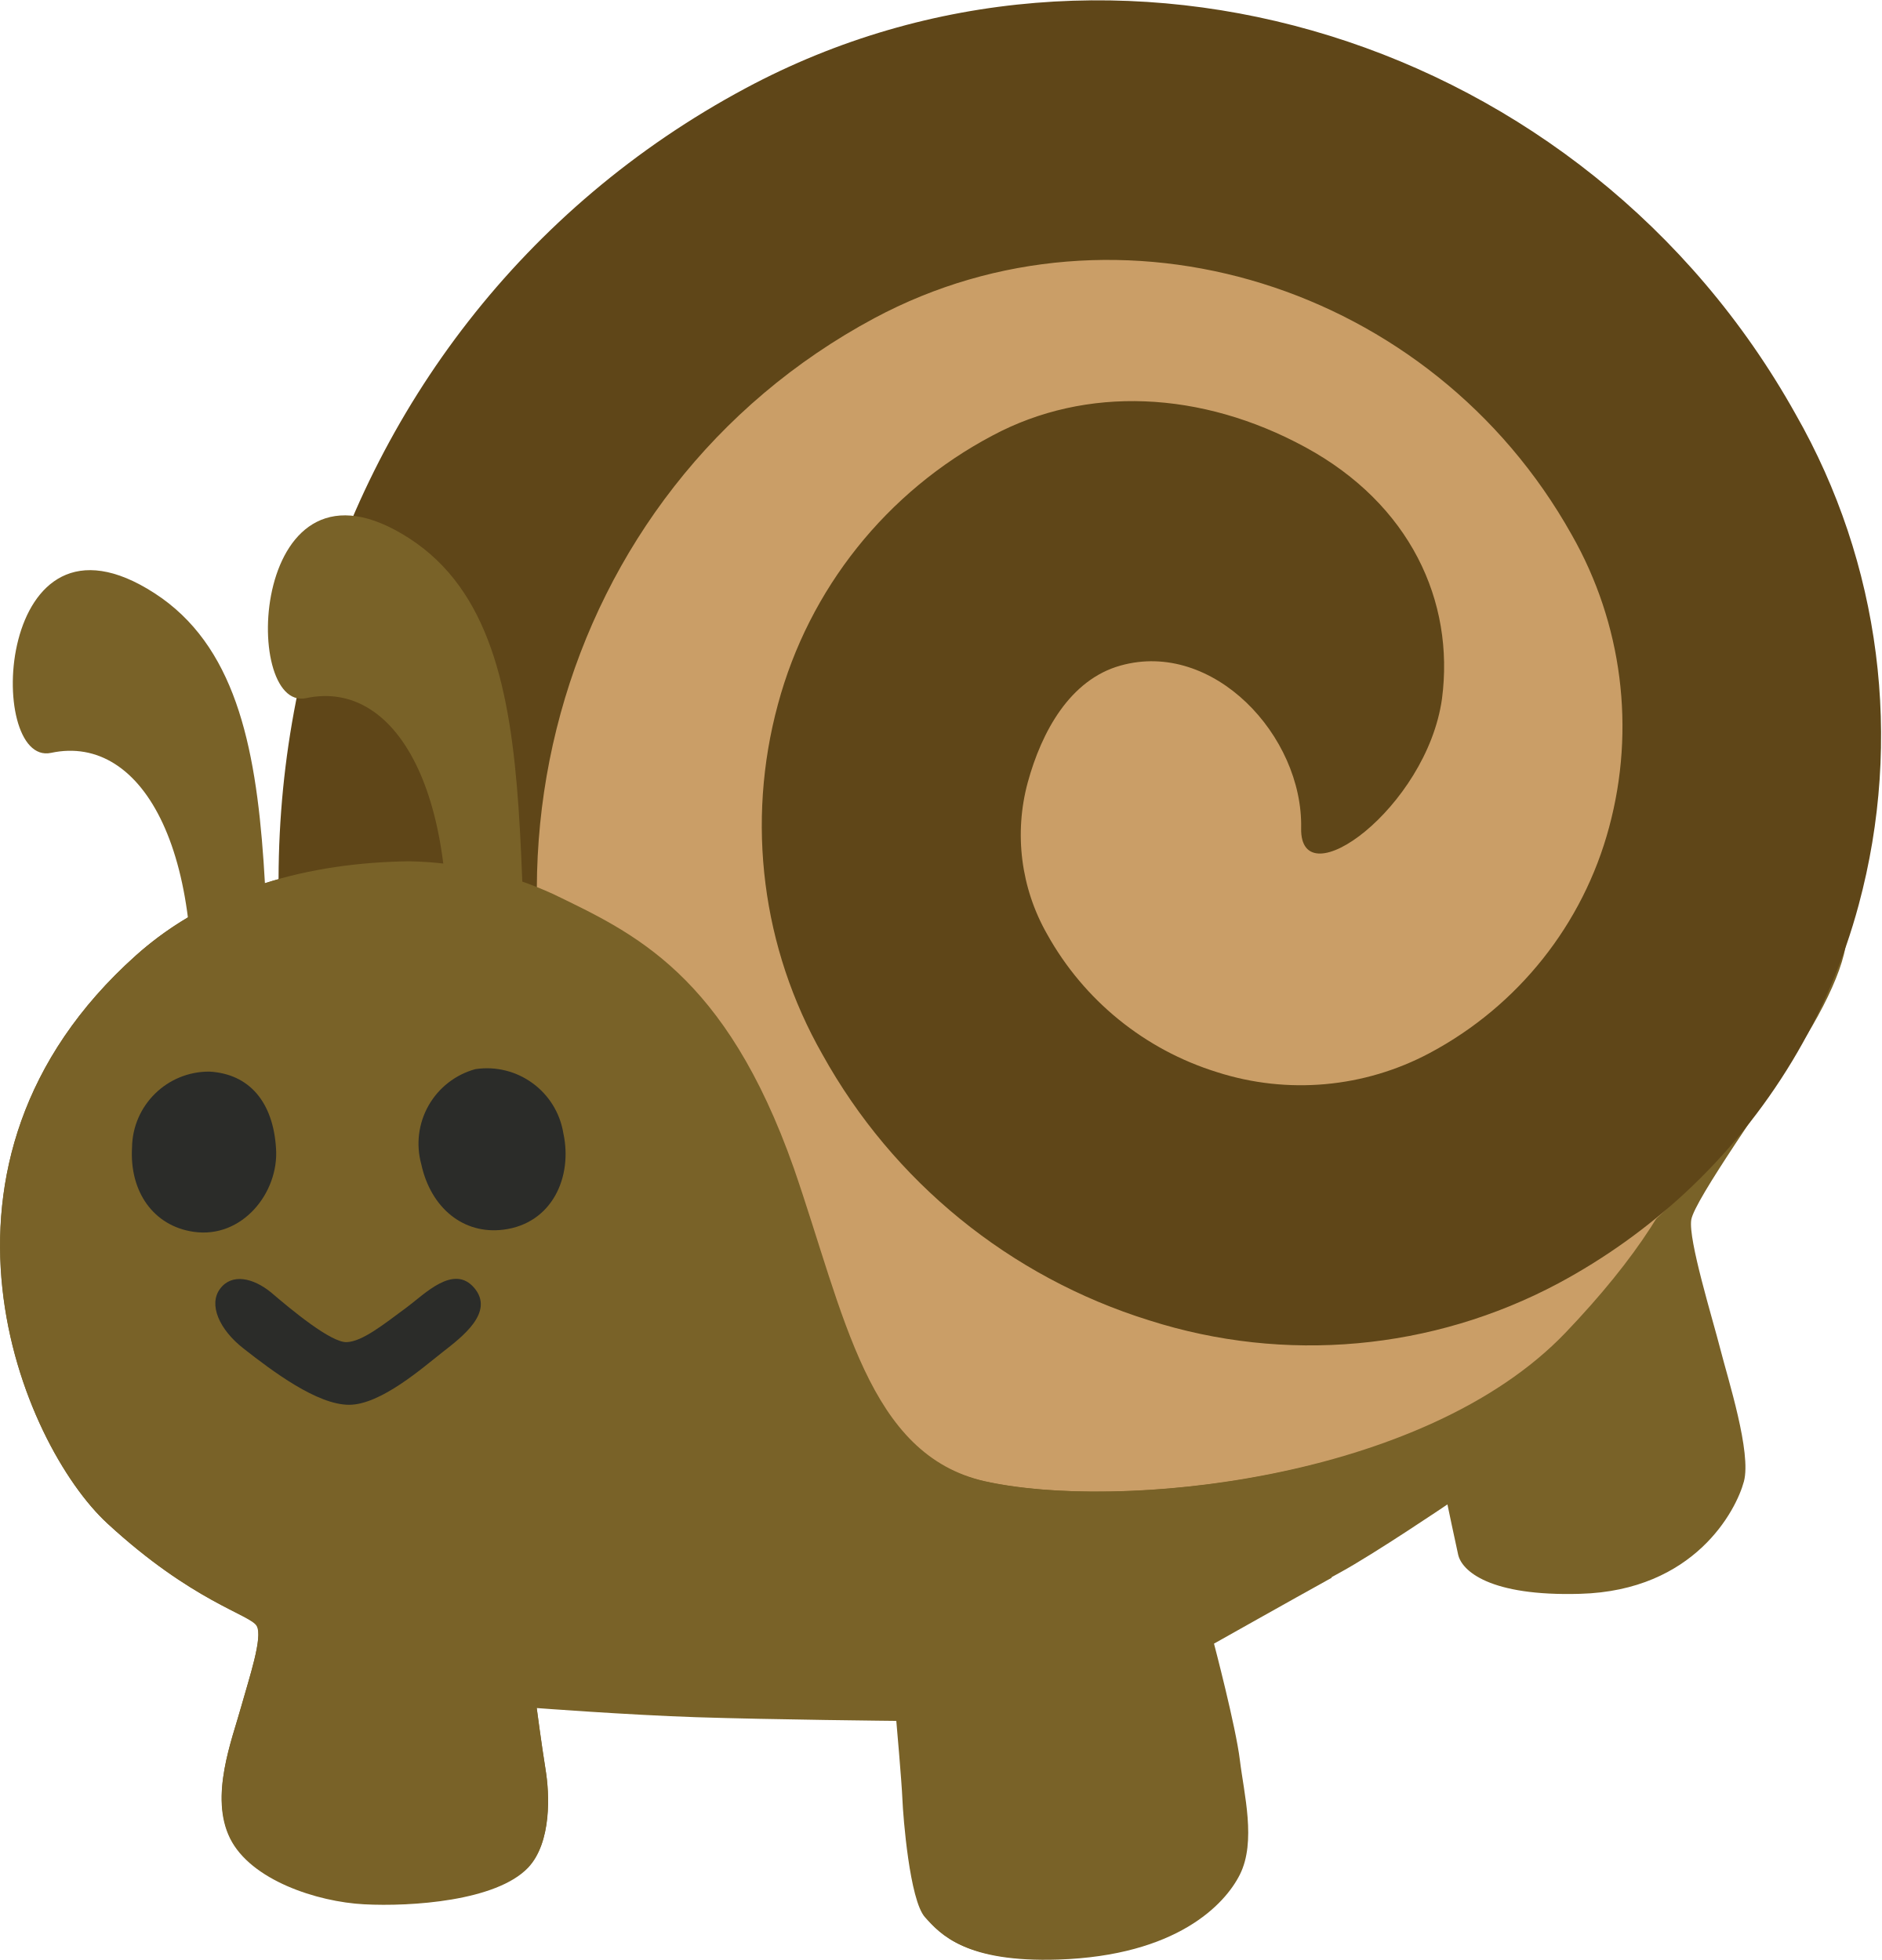
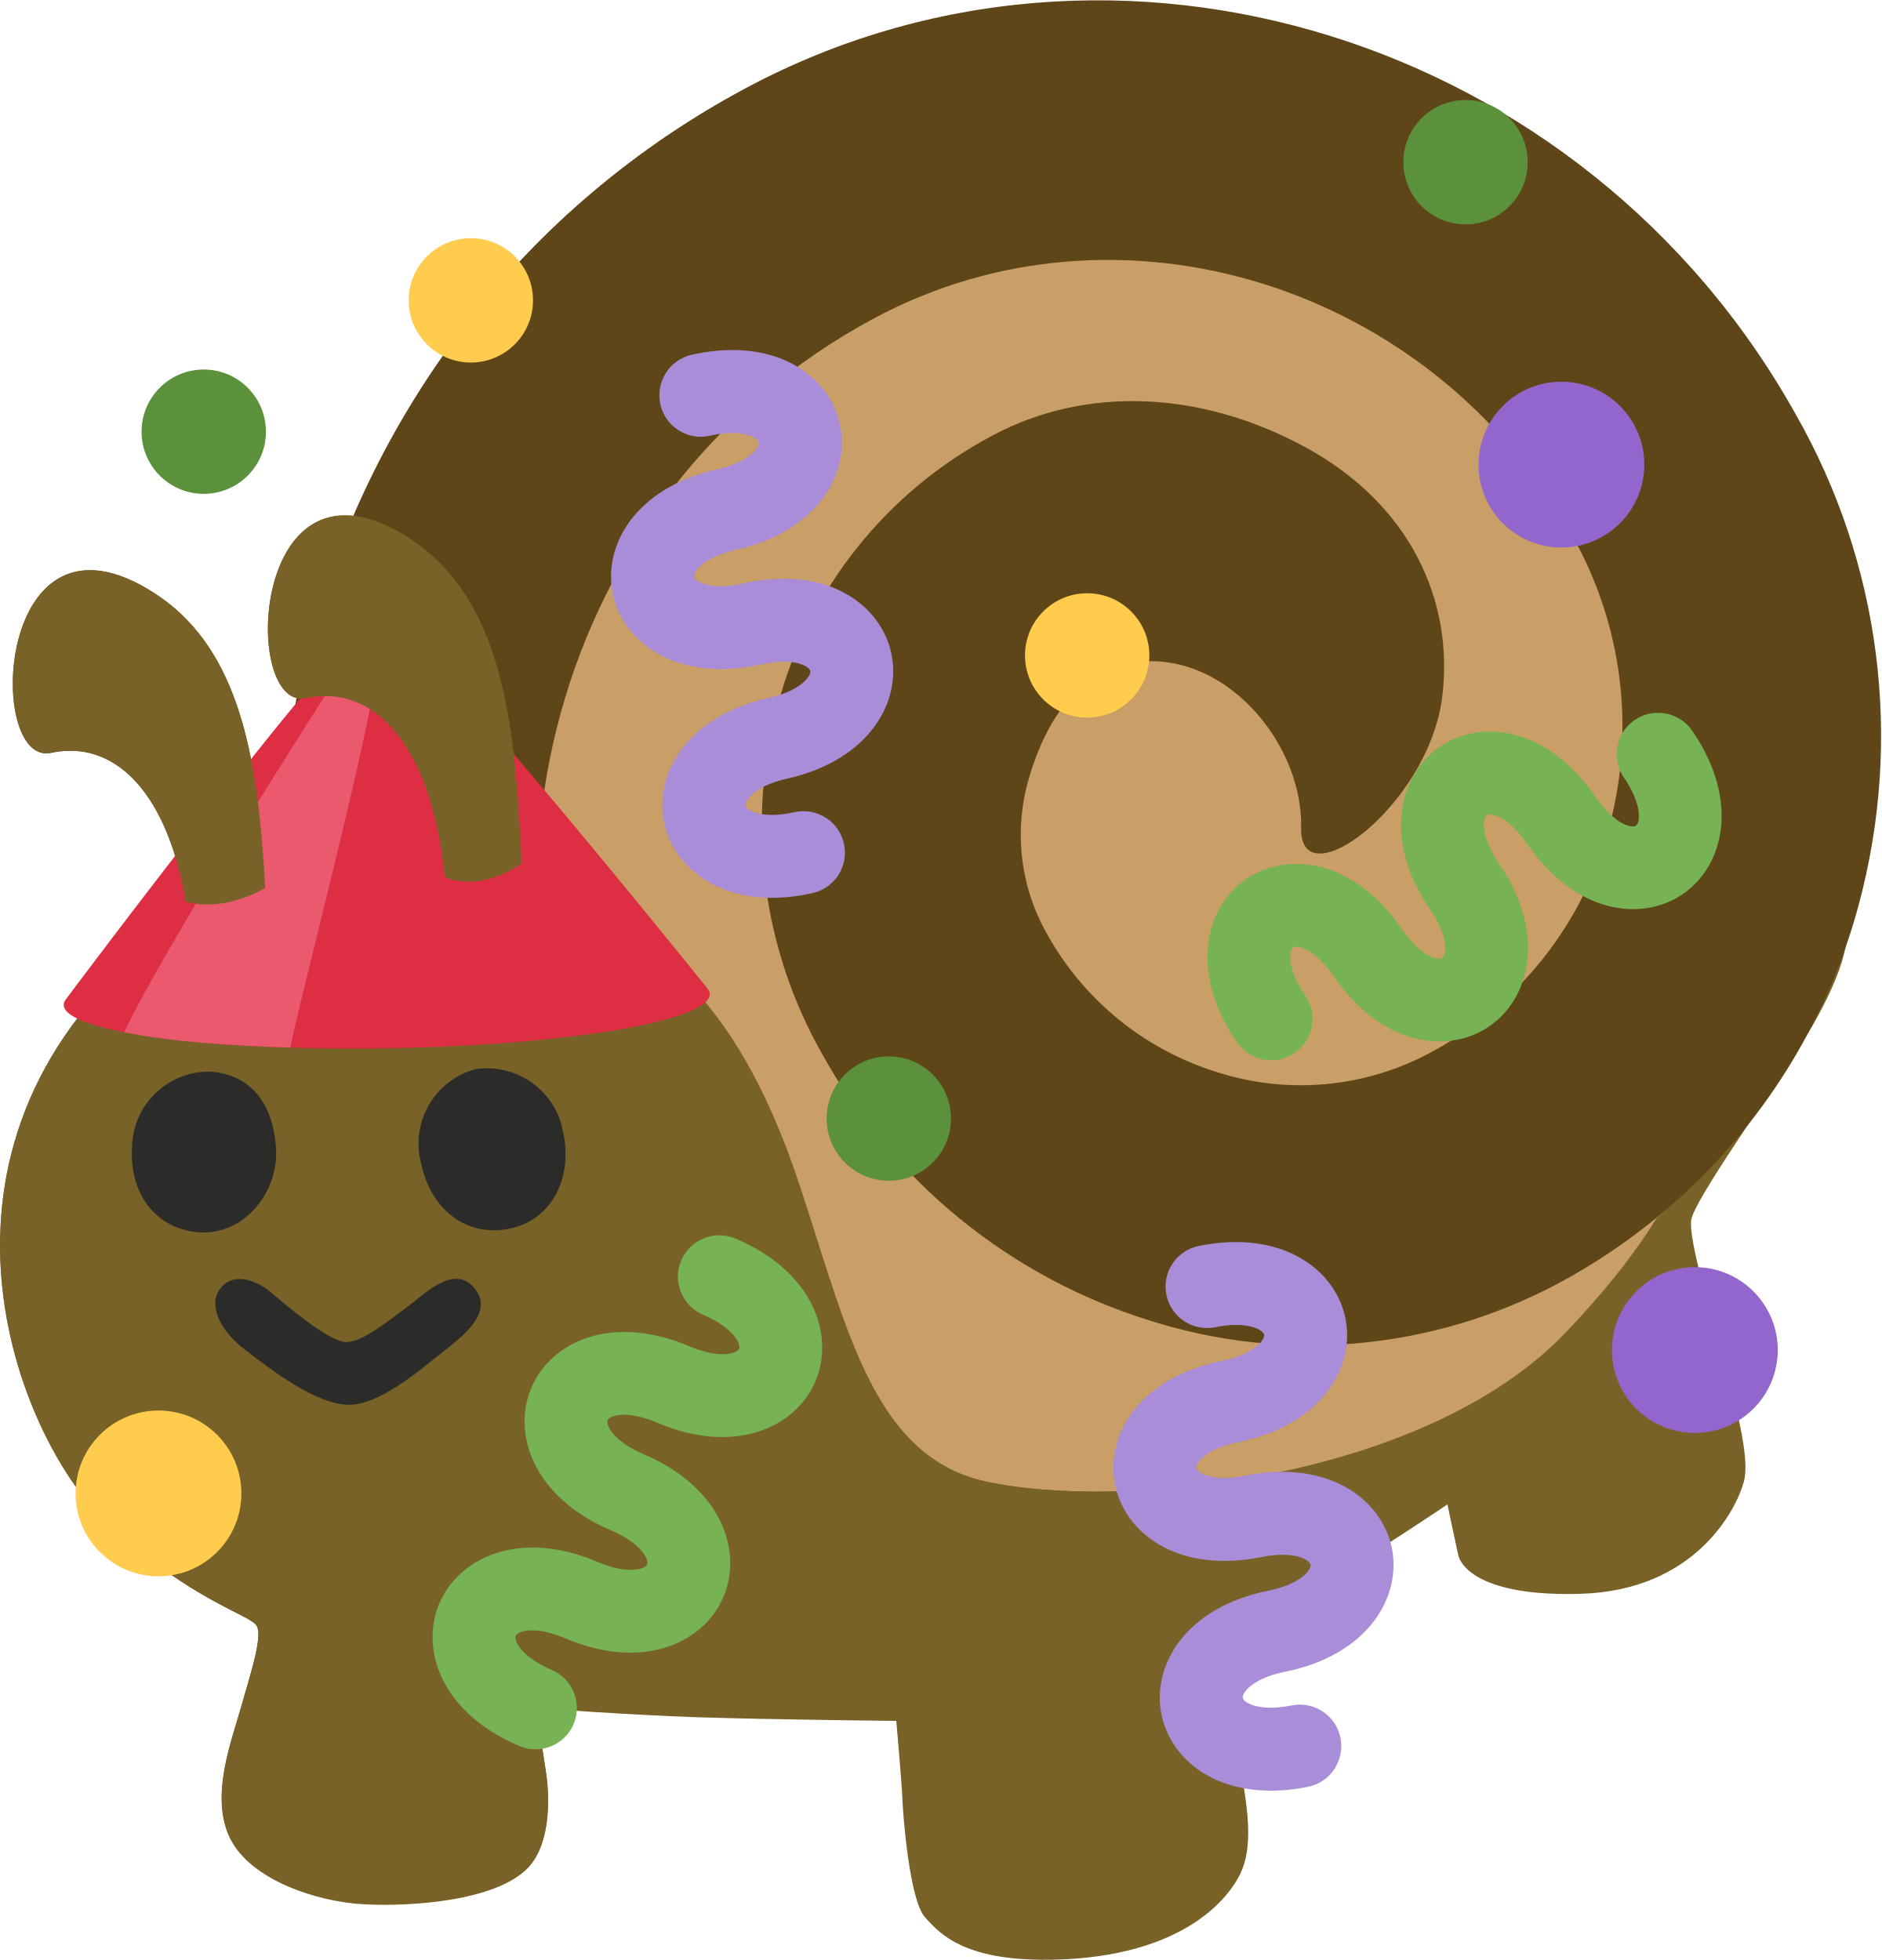
- <svg xmlns="http://www.w3.org/2000/svg" width="37.7mm" height="39.28mm" viewBox="0 0 106.88 111.33">
-   <defs>
-     <style>
+ <svg xmlns="http://www.w3.org/2000/svg" width="37.7mm" height="39.28mm" viewBox="0 0 106.88 111.33" version="1.1" id="svg14041">
+   <defs id="defs14011">
+     <style id="style14009">
      .cls-1 {
        fill: #796228;
      }

      .cls-2 {
        fill: #ca9e67;
      }

      .cls-3 {
        fill: #5f4618;
      }

      .cls-4 {
        fill: #2b2c29;
      }
    </style>
+     <filter id="mask-powermask-path-effect16149_inverse" style="color-interpolation-filters:sRGB" height="100" width="100" x="-50" y="-50">
+       <feColorMatrix id="mask-powermask-path-effect16149_primitive1" values="1" type="saturate" result="fbSourceGraphic" />
+       <feColorMatrix id="mask-powermask-path-effect16149_primitive2" values="-1 0 0 0 1 0 -1 0 0 1 0 0 -1 0 1 0 0 0 1 0 " in="fbSourceGraphic" />
+     </filter>
+     <clipPath clipPathUnits="userSpaceOnUse" id="clipPath16313">
+       <path style="display:none;opacity:1;fill:#010100;fill-opacity:1;stroke-width:3.75" d="m 8.799,50.266 c 0,0 3.053,3.232 8.44,-1.347 5.387,-4.579 6.689,0.09 6.689,0.09 0,0 3.143,3.367 7.811,-1.841 5.318,-5.932 6.24,15.488 6.24,15.488 L 34.747,74.419 5.926,72.802 5.118,60.412 Z" id="path16315" />
+       <path id="lpe_path-effect16317" style="opacity:1;fill:#010100;fill-opacity:1;stroke-width:3.75" class="powerclip" d="M -4.273,24.266 H 36.315 V 77.719 H -4.273 Z M 8.799,50.266 5.118,60.412 5.926,72.802 34.747,74.419 37.98,62.656 c 0,0 -0.922,-21.42 -6.24,-15.488 -4.669,5.208 -7.811,1.841 -7.811,1.841 0,0 -1.302,-4.669 -6.689,-0.09 -5.387,4.579 -8.44,1.347 -8.44,1.347 z" />
+     </clipPath>
  </defs>
  <g id="Layer_2" data-name="Layer 2">
    <g id="grid">
      <g id="wl_copy" data-name="wl copy">
        <g id="worms">
-           <g>
-             <path class="cls-1" d="M95.19,55.93l4.27-2.64c.86-.53,4-2.66,5.21-.95.73,1-.46,4-2.42,7.08-1.79,2.85-6,8.74-6.18,9.87s1.21,5.61,1.65,7.34,1.78,5.89,1.34,7.53-2.8,6.2-9.3,6.38c-5.16.15-6.72-1.31-6.93-2.22-.15-.66-.61-2.86-.61-2.86s-4.14,2.8-6.1,3.87-7.22,4-7.22,4,1.22,4.71,1.47,6.62.95,4.62,0,6.5c-.85,1.7-3.59,4.61-10.32,4.83-5.25.17-6.64-1.4-7.51-2.37s-1.24-5.7-1.28-6.7-.35-4.49-.35-4.49-7.13-.07-11.43-.21c-3.9-.13-9-.52-9-.52s.27,2.06.51,3.55c.23,1.32.37,4.11-1,5.52-1.79,1.9-6.63,2.23-9.3,2.08s-6.43-1.37-7.61-3.74.11-5.6.62-7.45c.45-1.62,1.26-4,.89-4.62S10.94,91,6.1,86.54-5.5,66.1,7.72,54.27s38.91-.58,40.27.21S95.19,55.93,95.19,55.93Z" />
-             <g>
-               <path class="cls-2" d="M52.77,27.47C40.43,28.52,31.4,35,27.07,41.89a56.4,56.4,0,0,0-3.85,7,20.56,20.56,0,0,1,8.2,1.86C36,53,41.2,55.32,45,66.34c2.88,8.33,4.19,16.3,10.88,17.8,7.57,1.7,25,0,33.06-8.45s9.42-14.64,7-22.55-12.57-21.76-26-25C64.12,26.77,58.37,27,52.77,27.47Z" />
-               <path class="cls-2" d="M94.22,49c-.41-.86-1.24-2.17-1.24-2.17s0,1.82-.11,2.79c-.19,1.57-.92,4.85-1.43,4.39A105.24,105.24,0,0,1,84,45.17c-1.6-2.18-7.06-7.81-7.26-9.72a19.52,19.52,0,0,1,1-4.17l-2.14-1.1a21.18,21.18,0,0,0-2-.84s-.51,4.38-1.23,5.22-4.63,2.5-7.73,3.81C60.89,40,57.28,42,55.91,42.29c-1.2.27-8.11-.93-10.72-1.33-3.27-.49-8.22-1.68-9.38-2.44A13.73,13.73,0,0,1,33,35.28s-.77.57-1.53,1.22a15.79,15.79,0,0,0-1.72,1.9s2.13,2,2.28,2.74c.2,1.06-1,2.55-2,4-.61.85-2.27,4.4-2.27,4.4a6.72,6.72,0,0,1,1.93.48c1.11.47,2.16.95,2.16.95s2.39-6.23,4.08-6.86c1.44-.53,5.62.66,8.64,1.16,4.29.71,8.62,1.32,9.58,2.43s2.06,5.86,3.08,9.82c1.12,4.35,4,15.63,3.48,16.52s-5,.76-7.61.55a33.78,33.78,0,0,1-5.75-1.33s.59,1.85.78,2.34c.27.71,1.13,2.67,1.13,2.67s5.12,2,19.93.05,21.75-12.39,23.65-17C95.31,55.2,95.53,52,95.53,52S94.63,49.82,94.22,49Zm-12.78,20c-3.66,2.52-13.29,5.41-15.08,4.54-1.44-.7-4-12.23-5.2-17.37-.78-3.29-2.51-8.27-1.65-9.88.58-1.09,4.14-2.82,6.77-4.18s6.07-3,7.14-2.94c1.52.11,5,5.24,8.39,9.61s7.18,8.91,7.3,10.53S85.22,66.33,81.44,68.92Z" />
-               <path class="cls-2" d="M34.25,78.58c10.5-4.6,33.52,15,60-9.51,17.57-16.24,9.91-37.15-4.15-52.36S50.42,2.32,32.85,18.56,30.93,80,34.25,78.58Z" />
+           <g id="g14035">
+             <path class="cls-1" d="M95.19,55.93l4.27-2.64c.86-.53,4-2.66,5.21-.95.73,1-.46,4-2.42,7.08-1.79,2.85-6,8.74-6.18,9.87s1.21,5.61,1.65,7.34,1.78,5.89,1.34,7.53-2.8,6.2-9.3,6.38c-5.16.15-6.72-1.31-6.93-2.22-.15-.66-.61-2.86-.61-2.86s-4.14,2.8-6.1,3.87-7.22,4-7.22,4,1.22,4.71,1.47,6.62.95,4.62,0,6.5c-.85,1.7-3.59,4.61-10.32,4.83-5.25.17-6.64-1.4-7.51-2.37s-1.24-5.7-1.28-6.7-.35-4.49-.35-4.49-7.13-.07-11.43-.21c-3.9-.13-9-.52-9-.52s.27,2.06.51,3.55c.23,1.32.37,4.11-1,5.52-1.79,1.9-6.63,2.23-9.3,2.08s-6.43-1.37-7.61-3.74.11-5.6.62-7.45c.45-1.62,1.26-4,.89-4.62S10.94,91,6.1,86.54-5.5,66.1,7.72,54.27s38.91-.58,40.27.21S95.19,55.93,95.19,55.93Z" id="path14013" />
+             <g id="g14021">
+               <path class="cls-2" d="M52.77,27.47C40.43,28.52,31.4,35,27.07,41.89a56.4,56.4,0,0,0-3.85,7,20.56,20.56,0,0,1,8.2,1.86C36,53,41.2,55.32,45,66.34c2.88,8.33,4.19,16.3,10.88,17.8,7.57,1.7,25,0,33.06-8.45s9.42-14.64,7-22.55-12.57-21.76-26-25C64.12,26.77,58.37,27,52.77,27.47Z" id="path14015" />
+               <path class="cls-2" d="M94.22,49c-.41-.86-1.24-2.17-1.24-2.17s0,1.82-.11,2.79c-.19,1.57-.92,4.85-1.43,4.39A105.24,105.24,0,0,1,84,45.17c-1.6-2.18-7.06-7.81-7.26-9.72a19.52,19.52,0,0,1,1-4.17l-2.14-1.1a21.18,21.18,0,0,0-2-.84s-.51,4.38-1.23,5.22-4.63,2.5-7.73,3.81C60.89,40,57.28,42,55.91,42.29c-1.2.27-8.11-.93-10.72-1.33-3.27-.49-8.22-1.68-9.38-2.44A13.73,13.73,0,0,1,33,35.28s-.77.57-1.53,1.22a15.79,15.79,0,0,0-1.72,1.9s2.13,2,2.28,2.74c.2,1.06-1,2.55-2,4-.61.85-2.27,4.4-2.27,4.4a6.72,6.72,0,0,1,1.93.48c1.11.47,2.16.95,2.16.95s2.39-6.23,4.08-6.86c1.44-.53,5.62.66,8.64,1.16,4.29.71,8.62,1.32,9.58,2.43s2.06,5.86,3.08,9.82c1.12,4.35,4,15.63,3.48,16.52s-5,.76-7.61.55a33.78,33.78,0,0,1-5.75-1.33s.59,1.85.78,2.34c.27.71,1.13,2.67,1.13,2.67s5.12,2,19.93.05,21.75-12.39,23.65-17C95.31,55.2,95.53,52,95.53,52S94.63,49.82,94.22,49Zm-12.78,20c-3.66,2.52-13.29,5.41-15.08,4.54-1.44-.7-4-12.23-5.2-17.37-.78-3.29-2.51-8.27-1.65-9.88.58-1.09,4.14-2.82,6.77-4.18s6.07-3,7.14-2.94c1.52.11,5,5.24,8.39,9.61s7.18,8.91,7.3,10.53S85.22,66.33,81.44,68.92Z" id="path14017" />
+               <path class="cls-2" d="M34.25,78.58c10.5-4.6,33.52,15,60-9.51,17.57-16.24,9.91-37.15-4.15-52.36S50.42,2.32,32.85,18.56,30.93,80,34.25,78.58Z" id="path14019" />
            </g>
-             <path class="cls-3" d="M95.72,67.76a34.55,34.55,0,0,0,9.86-16.36A36.85,36.85,0,0,0,102,23.52C90.05,2.1,63.28-6.22,42.35,5c-25.26,13.53-34,45.62-19.57,71.5a7.53,7.53,0,0,0,10,3.13,7.22,7.22,0,0,0,2.73-10C25.09,51,31.43,27.84,49.67,18.06c13.88-7.43,31.65-1.92,39.61,12.31A22,22,0,0,1,91.4,47,20.56,20.56,0,0,1,81.22,59.81,15.57,15.57,0,0,1,69.13,60.9a16.7,16.7,0,0,1-9.65-7.84,11.39,11.39,0,0,1-1.1-8.62c.79-2.89,2.4-5.84,5.27-6.64,5.27-1.48,10.37,4,10.26,9.24-.08,4.07,7.13-1.15,8-7.35.73-5.56-1.82-11.06-7.75-14.29s-12.47-3.51-17.78-.67A24.45,24.45,0,0,0,44.19,40,26.29,26.29,0,0,0,46.72,59.9,32.14,32.14,0,0,0,65.27,75a30,30,0,0,0,23.25-2.1A34.74,34.74,0,0,0,95.72,67.76Z" />
-             <path class="cls-1" d="M30,106.1c1.34-1.41,1.2-4.2,1-5.52-.24-1.49-.51-3.55-.51-3.55s5.15.39,9.05.52c4.3.14,11.43.21,11.43.21s.31,3.5.35,4.49.4,5.74,1.28,6.7,2.26,2.54,7.51,2.37c6.73-.22,9.47-3.13,10.32-4.83.94-1.88.23-4.59,0-6.5s-1.47-6.62-1.47-6.62,4.44-2.5,6.68-3.74a41.59,41.59,0,0,0-.81-6.48c-7.12,1.82-14.57,1.95-18.86,1-6.69-1.5-8-9.47-10.88-17.8C41.2,55.32,36,53,31.42,50.78a20.56,20.56,0,0,0-8.2-1.86v0C17.59,49,12,50.44,7.72,54.27-5.5,66.1,1.24,82.06,6.1,86.54s8.12,5.18,8.48,5.83-.44,3-.89,4.62c-.51,1.85-1.8,5.08-.62,7.45s4.94,3.6,7.61,3.74S28.19,108,30,106.1Z" />
-             <path class="cls-1" d="M31.26,67.94c-3.21-14.94,1.06-31.49-8-37.36s-9.6,9.88-5.87,9.07c5.29-1.13,9.08,5.87,7.75,17.88S32.06,71.67,31.26,67.94ZM16.78,71.05c-3.21-14.95,1.06-31.5-8-37.36S-.84,43.56,2.9,42.76c5.28-1.13,9.07,5.87,7.74,17.88S17.58,74.78,16.78,71.05Z" />
-             <path class="cls-4" d="M32,64.37c.54,2.49-.64,5.13-3.4,5.48-2.27.29-4.13-1.23-4.67-3.72A4.39,4.39,0,0,1,27,60.73,4.4,4.4,0,0,1,32,64.37Z" />
-             <path class="cls-4" d="M23.11,74.26c1-.74,2.66-2.48,3.83-1.1s-.7,2.79-1.79,3.64-3.51,3-5.32,3-4.33-1.89-6-3.2c-1.37-1.07-2-2.49-1.33-3.39s1.88-.62,2.89.2c1.17,1,3.42,2.87,4.31,2.83S21.77,75.25,23.11,74.26Z" />
-             <path class="cls-4" d="M15.68,65.24c.17,2.52-1.94,5.14-4.69,4.73-2.27-.33-3.64-2.28-3.49-4.79a4.37,4.37,0,0,1,4.4-4.31C14.18,61,15.52,62.62,15.68,65.24Z" />
+             <path class="cls-3" d="M95.72,67.76a34.55,34.55,0,0,0,9.86-16.36A36.85,36.85,0,0,0,102,23.52C90.05,2.1,63.28-6.22,42.35,5c-25.26,13.53-34,45.62-19.57,71.5a7.53,7.53,0,0,0,10,3.13,7.22,7.22,0,0,0,2.73-10C25.09,51,31.43,27.84,49.67,18.06c13.88-7.43,31.65-1.92,39.61,12.31A22,22,0,0,1,91.4,47,20.56,20.56,0,0,1,81.22,59.81,15.57,15.57,0,0,1,69.13,60.9a16.7,16.7,0,0,1-9.65-7.84,11.39,11.39,0,0,1-1.1-8.62c.79-2.89,2.4-5.84,5.27-6.64,5.27-1.48,10.37,4,10.26,9.24-.08,4.07,7.13-1.15,8-7.35.73-5.56-1.82-11.06-7.75-14.29s-12.47-3.51-17.78-.67A24.45,24.45,0,0,0,44.19,40,26.29,26.29,0,0,0,46.72,59.9,32.14,32.14,0,0,0,65.27,75a30,30,0,0,0,23.25-2.1A34.74,34.74,0,0,0,95.72,67.76Z" id="path14023" />
+             <path class="cls-1" d="M30,106.1c1.34-1.41,1.2-4.2,1-5.52-.24-1.49-.51-3.55-.51-3.55s5.15.39,9.05.52c4.3.14,11.43.21,11.43.21s.31,3.5.35,4.49.4,5.74,1.28,6.7,2.26,2.54,7.51,2.37c6.73-.22,9.47-3.13,10.32-4.83.94-1.88.23-4.59,0-6.5s-1.47-6.62-1.47-6.62,4.44-2.5,6.68-3.74a41.59,41.59,0,0,0-.81-6.48c-7.12,1.82-14.57,1.95-18.86,1-6.69-1.5-8-9.47-10.88-17.8C41.2,55.32,36,53,31.42,50.78a20.56,20.56,0,0,0-8.2-1.86v0C17.59,49,12,50.44,7.72,54.27-5.5,66.1,1.24,82.06,6.1,86.54s8.12,5.18,8.48,5.83-.44,3-.89,4.62c-.51,1.85-1.8,5.08-.62,7.45s4.94,3.6,7.61,3.74S28.19,108,30,106.1Z" id="path14025" />
+             <path class="cls-1" d="M31.26,67.94c-3.21-14.94,1.06-31.49-8-37.36s-9.6,9.88-5.87,9.07c5.29-1.13,9.08,5.87,7.75,17.88S32.06,71.67,31.26,67.94ZM16.78,71.05c-3.21-14.95,1.06-31.5-8-37.36S-.84,43.56,2.9,42.76c5.28-1.13,9.07,5.87,7.74,17.88S17.58,74.78,16.78,71.05Z" id="path14027" />
+             <g id="g8739" transform="matrix(1.194229,-0.160634,0.160634,1.194229,-26.4025,12.45621)" style="opacity:1">
+               <path fill="#dd2e44" d="m 50.008,43.573 c 0.011,-0.09 -0.023,-0.185 -0.081,-0.281 0,0 -11.66,-19.349 -12.932,-19.5 -1.272,-0.149 -17.096,15.976 -17.096,15.976 -0.079,0.08 -0.134,0.163 -0.144,0.255 -0.149,1.263 6.504,3.08 14.857,4.061 8.355,0.981 15.247,0.753 15.396,-0.51 z" id="path5268" style="stroke-width:1.394" />
+               <path fill="#ea596e" d="m 36.91,23.816 c -0.045,0.012 -0.1,0.037 -0.163,0.075 -1.276,1.439 -11.566,13.519 -14.339,17.79 2.169,0.745 4.658,1.247 7.662,1.764 1.415,-3.989 7.721,-18.905 6.84,-19.629 z" id="path5270" style="stroke-width:1.394" />
+             </g>
+             <path class="cls-1" d="m 31.26,67.94 c -3.21,-14.94 1.06,-31.49 -8,-37.36 -9.06,-5.87 -9.6,9.88 -5.87,9.07 5.29,-1.13 9.08,5.87 7.75,17.88 -1.33,12.01 6.92,14.14 6.12,10.41 z m -14.48,3.11 c -3.21,-14.95 1.06,-31.5 -8,-37.36 -9.06,-5.86 -9.62,9.87 -5.88,9.07 5.28,-1.13 9.07,5.87 7.74,17.88 -1.33,12.01 6.94,14.14 6.14,10.41 z" id="path16157" style="display:inline" clip-path="url(#clipPath16313)" />
+             <path class="cls-4" d="M32,64.37c.54,2.49-.64,5.13-3.4,5.48-2.27.29-4.13-1.23-4.67-3.72A4.39,4.39,0,0,1,27,60.73,4.4,4.4,0,0,1,32,64.37Z" id="path14029" />
+             <path class="cls-4" d="M23.11,74.26c1-.74,2.66-2.48,3.83-1.1s-.7,2.79-1.79,3.64-3.51,3-5.32,3-4.33-1.89-6-3.2c-1.37-1.07-2-2.49-1.33-3.39s1.88-.62,2.89.2c1.17,1,3.42,2.87,4.31,2.83S21.77,75.25,23.11,74.26Z" id="path14031" />
+             <path class="cls-4" d="M15.68,65.24c.17,2.52-1.94,5.14-4.69,4.73-2.27-.33-3.64-2.28-3.49-4.79a4.37,4.37,0,0,1,4.4-4.31C14.18,61,15.52,62.62,15.68,65.24Z" id="path14033" />
          </g>
        </g>
      </g>
    </g>
  </g>
+   <g id="g9662" transform="matrix(1.000002,0,0,1.000002,-3.055672,4.868067)">
+     <path fill="#aa8dd8" d="m 78.851,95.631 c -0.333,0.501 -0.857,0.874 -1.495,1.005 -2.013,0.406 -3.869,0.248 -5.355,-0.46 -1.573,-0.749 -2.653,-2.082 -2.972,-3.658 -0.557,-2.765 1.347,-6.071 6.08,-7.027 1.84,-0.373 2.451,-1.197 2.392,-1.477 -0.055,-0.282 -0.939,-0.804 -2.78,-0.433 -2.013,0.406 -3.869,0.248 -5.355,-0.46 -1.573,-0.749 -2.657,-2.08 -2.972,-3.658 -0.558,-2.767 1.347,-6.071 6.075,-7.028 1.341,-0.272 1.941,-0.756 2.176,-1.02 0.186,-0.215 0.235,-0.381 0.22,-0.46 -0.058,-0.278 -0.934,-0.803 -2.779,-0.431 -1.275,0.256 -2.519,-0.568 -2.775,-1.843 -0.258,-1.274 0.564,-2.515 1.843,-2.775 4.728,-0.957 7.77,1.347 8.329,4.117 0.558,2.767 -1.347,6.071 -6.08,7.027 -1.342,0.27 -1.937,0.754 -2.172,1.019 -0.189,0.213 -0.238,0.379 -0.221,0.458 0.055,0.282 0.934,0.806 2.78,0.433 4.729,-0.955 7.77,1.347 8.329,4.117 0.558,2.767 -1.346,6.073 -6.076,7.023 -1.341,0.272 -1.941,0.758 -2.176,1.023 -0.187,0.212 -0.236,0.379 -0.221,0.458 0.059,0.28 0.939,0.804 2.78,0.433 1.274,-0.258 2.519,0.568 2.775,1.843 0.124,0.642 -0.02,1.271 -0.352,1.774 z" id="path9163" style="stroke-width:2.355" />
+     <path fill="#77b255" d="m 32.548,94.316 c -4.442,-1.889 -5.643,-5.51 -4.534,-8.107 1.108,-2.596 4.552,-4.241 8.989,-2.35 1.732,0.74 2.699,0.405 2.814,0.145 0.113,-0.269 -0.32,-1.2 -2.048,-1.936 -4.439,-1.889 -5.638,-5.512 -4.529,-8.109 1.106,-2.6 4.55,-4.239 8.99,-2.347 1.731,0.736 2.701,0.401 2.812,0.137 0.111,-0.262 -0.317,-1.195 -2.047,-1.933 -1.192,-0.509 -1.755,-1.891 -1.245,-3.085 0.515,-1.196 1.895,-1.752 3.092,-1.242 4.436,1.889 5.641,5.508 4.533,8.112 -1.108,2.596 -4.551,4.236 -8.993,2.347 -1.732,-0.74 -2.699,-0.405 -2.809,-0.14 -0.114,0.262 0.314,1.195 2.042,1.932 4.443,1.892 5.643,5.51 4.533,8.112 -1.105,2.595 -4.547,4.236 -8.992,2.345 -1.727,-0.739 -2.698,-0.399 -2.809,-0.14 -0.112,0.267 0.316,1.197 2.044,1.937 1.199,0.508 1.753,1.89 1.245,3.085 -0.51,1.194 -1.895,1.752 -3.089,1.238 z" id="path9165" style="stroke-width:2.355" />
+     <circle fill="#5c913b" cx="53.544" cy="58.669" r="3.532" id="circle9167" style="stroke-width:2.355" />
+     <circle fill="#9266cc" cx="91.75" cy="21.514" r="4.709" id="circle9169" style="stroke-width:2.355" />
+     <circle fill="#9266cc" cx="99.33" cy="71.821" r="4.709" id="circle9171" style="stroke-width:2.355" />
+     <circle fill="#5c913b" cx="14.629" cy="19.644" r="3.532" id="circle9173" style="stroke-width:2.355" />
+     <circle fill="#5c913b" cx="86.303" cy="4.333" r="3.532" id="circle9175" style="stroke-width:2.355" />
+     <circle fill="#ffcc4d" cx="12.058" cy="79.967" r="4.709" id="circle9177" style="stroke-width:2.355" />
+     <circle fill="#ffcc4d" cx="29.801" cy="12.183" r="3.532" id="circle9179" style="stroke-width:2.355" />
+     <circle fill="#ffcc4d" cx="64.811" cy="32.356" r="3.532" id="circle9181" style="stroke-width:2.355" />
+     <path fill="#77b255" d="m 73.311,54.326 c -2.728,-3.982 -1.792,-7.68 0.541,-9.273 2.331,-1.592 6.119,-1.126 8.842,2.856 1.062,1.555 2.057,1.793 2.294,1.636 0.24,-0.165 0.376,-1.183 -0.684,-2.734 -2.725,-3.981 -1.787,-7.68 0.546,-9.272 2.331,-1.597 6.116,-1.125 8.84,2.859 1.063,1.552 2.061,1.792 2.297,1.628 0.234,-0.161 0.375,-1.178 -0.686,-2.731 -0.732,-1.07 -0.462,-2.538 0.611,-3.27 1.078,-0.732 2.54,-0.457 3.275,0.617 2.722,3.979 1.791,7.678 -0.544,9.277 -2.331,1.592 -6.115,1.122 -8.843,-2.86 -1.062,-1.555 -2.057,-1.793 -2.292,-1.629 -0.237,0.159 -0.378,1.176 0.682,2.727 2.727,3.985 1.792,7.68 -0.544,9.277 -2.328,1.593 -6.112,1.124 -8.841,-2.861 -1.058,-1.551 -2.06,-1.787 -2.292,-1.629 -0.238,0.165 -0.378,1.179 0.681,2.732 0.737,1.073 0.461,2.536 -0.611,3.27 -1.072,0.732 -2.54,0.457 -3.27,-0.618 z" id="path9584" style="stroke-width:2.355" />
+     <path fill="#aa8dd8" d="m 40.878,16.309 c 0.322,-0.508 0.838,-0.892 1.473,-1.037 2.004,-0.449 3.862,-0.331 5.363,0.344 1.589,0.715 2.697,2.024 3.05,3.593 0.617,2.752 -1.216,6.098 -5.928,7.156 -1.832,0.413 -2.425,1.249 -2.36,1.528 0.061,0.28 0.956,0.784 2.789,0.373 2.004,-0.449 3.862,-0.331 5.363,0.344 1.589,0.715 2.701,2.022 3.05,3.593 0.618,2.755 -1.216,6.098 -5.922,7.157 -1.335,0.301 -1.925,0.798 -2.154,1.067 -0.182,0.219 -0.227,0.386 -0.21,0.465 0.064,0.277 0.951,0.783 2.788,0.371 1.269,-0.283 2.531,0.513 2.814,1.783 0.285,1.268 -0.51,2.527 -1.783,2.814 -4.706,1.059 -7.797,-1.179 -8.415,-3.936 -0.618,-2.755 1.216,-6.098 5.928,-7.156 1.336,-0.298 1.92,-0.796 2.149,-1.066 0.185,-0.217 0.23,-0.384 0.211,-0.462 -0.061,-0.28 -0.952,-0.785 -2.789,-0.373 -4.707,1.056 -7.797,-1.179 -8.415,-3.936 -0.618,-2.755 1.215,-6.1 5.924,-7.152 1.335,-0.301 1.924,-0.8 2.153,-1.069 0.183,-0.216 0.228,-0.383 0.211,-0.462 -0.065,-0.279 -0.956,-0.784 -2.789,-0.373 -1.268,0.285 -2.531,-0.513 -2.814,-1.783 -0.138,-0.639 -0.008,-1.271 0.314,-1.781 z" id="path9586" style="stroke-width:2.355" />
+   </g>
</svg>
